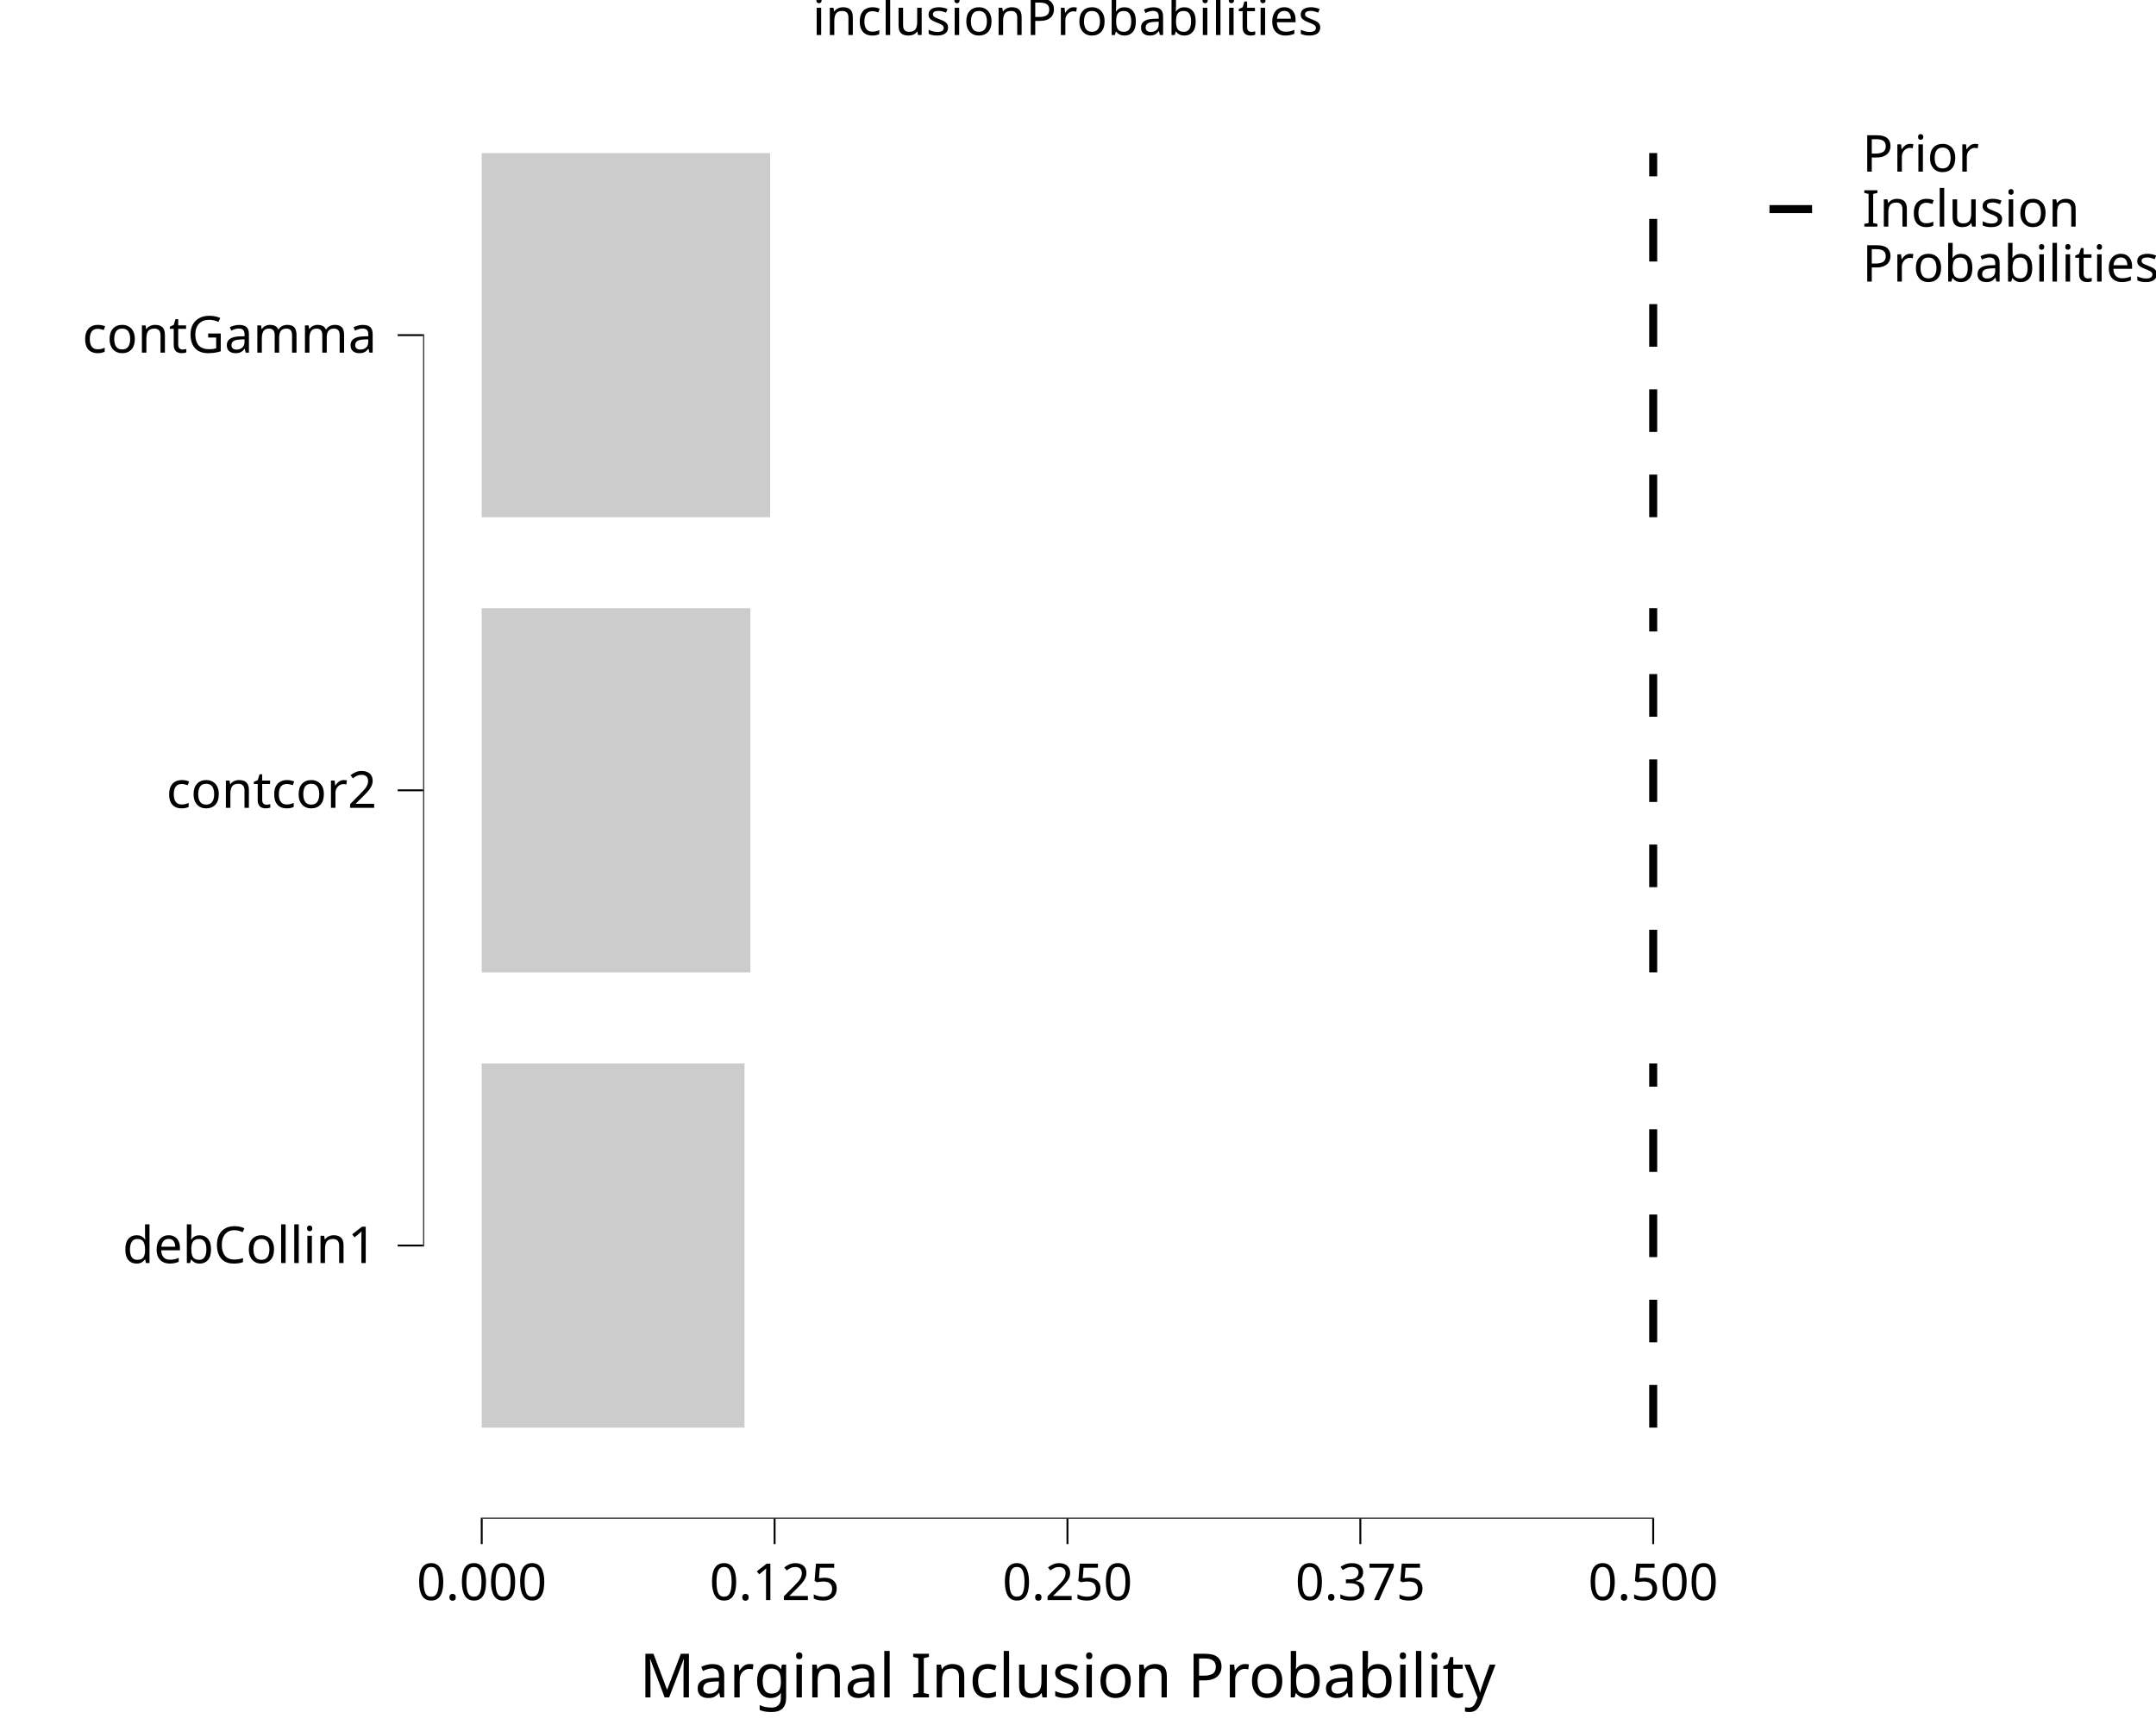
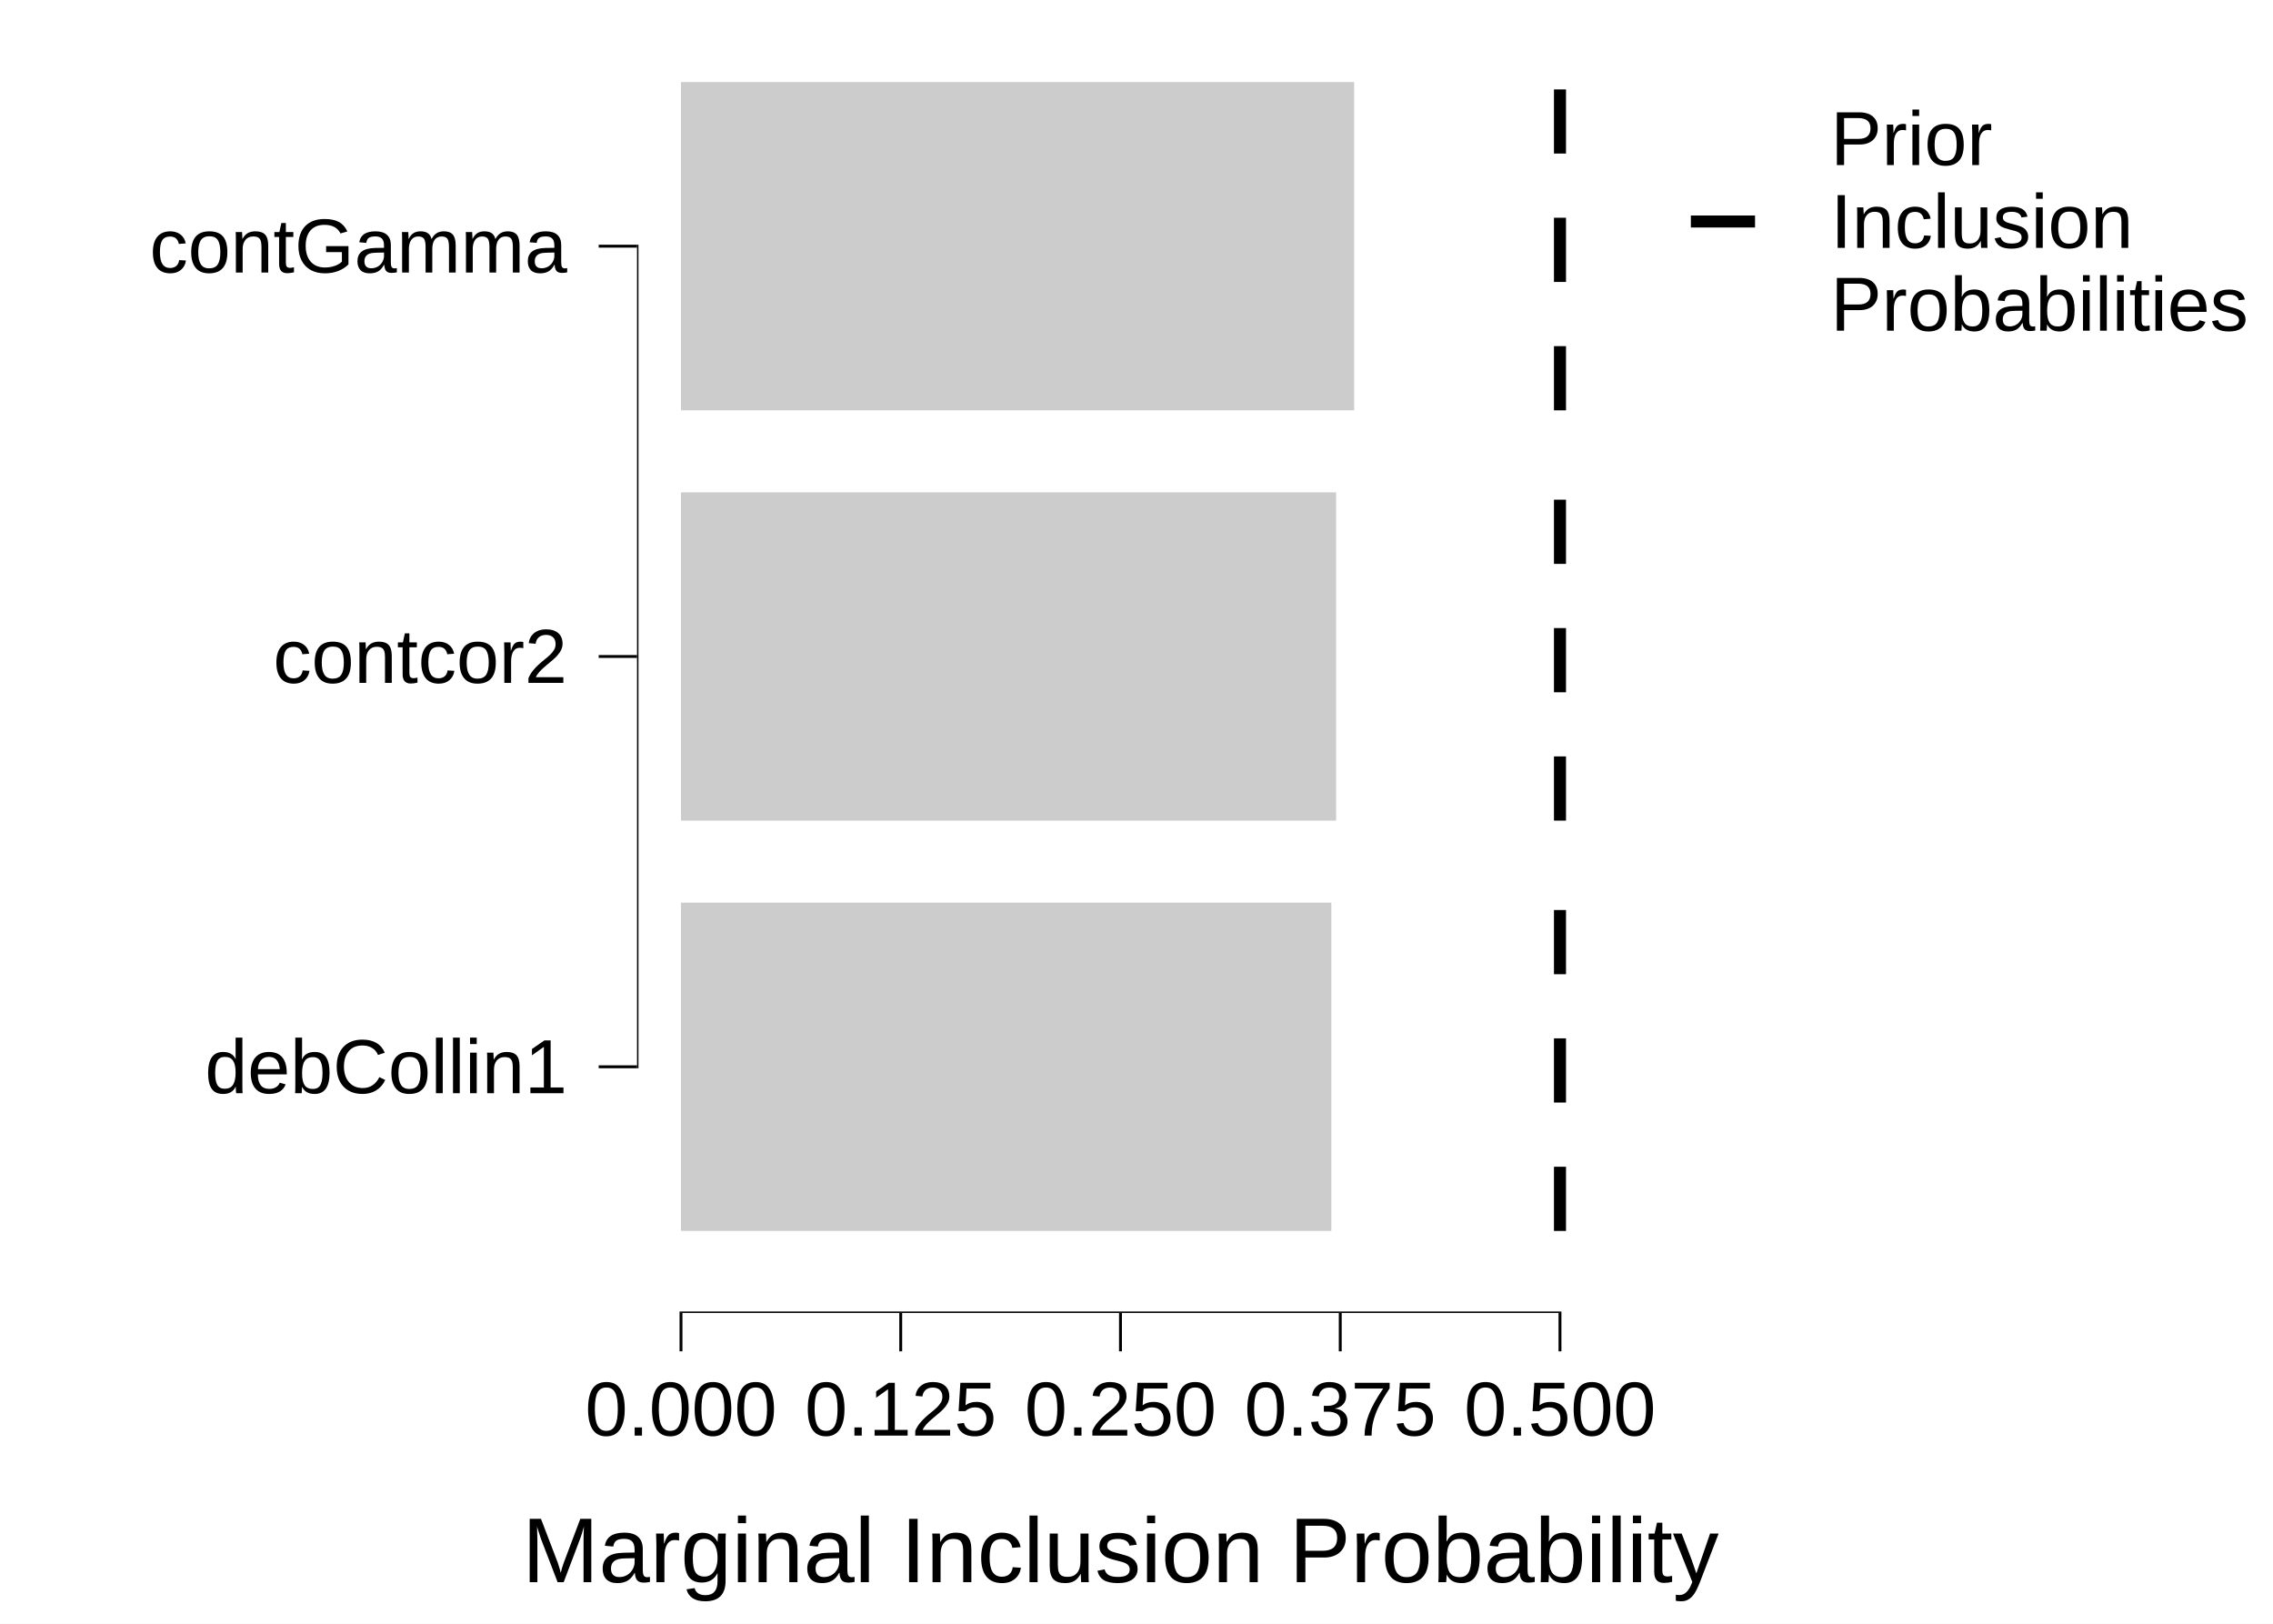
- <svg xmlns="http://www.w3.org/2000/svg" class="svglite" data-engine-version="2.0" width="720.00pt" height="576.00pt" viewBox="0 0 720.00 576.00">
-   <defs>
-     <style type="text/css">
+ <svg xmlns="http://www.w3.org/2000/svg" width="504.00pt" height="360.00pt" viewBox="0 0 504.00 360.00">
+   <g class="svglite">
+     <defs>
+       <style type="text/css">
    .svglite line, .svglite polyline, .svglite polygon, .svglite path, .svglite rect, .svglite circle {
      fill: none;
      stroke: #000000;
      stroke-linecap: round;
      stroke-linejoin: round;
      stroke-miterlimit: 10.00;
    }
+     .svglite text {
+       white-space: pre;
+     }
+     .svglite g.glyphgroup path {
+       fill: inherit;
+       stroke: none;
+     }
  </style>
-   </defs>
-   <rect width="100%" height="100%" style="stroke: none; fill: #FFFFFF;" />
-   <defs>
-     <clipPath id="cpMC4wMHw3MjAuMDB8MC4wMHw1NzYuMDA=">
-       <rect x="0.00" y="0.00" width="720.00" height="576.00" />
-     </clipPath>
-   </defs>
-   <g clip-path="url(#cpMC4wMHw3MjAuMDB8MC4wMHw1NzYuMDA=)">
-     <rect x="0.00" y="0.00" width="720.00" height="576.00" style="stroke-width: 10.67; stroke: none;" />
-   </g>
-   <defs>
-     <clipPath id="cpMTQxLjMxfDU3MS42NXwyMC43MXw1MDcuMDk=">
-       <rect x="141.31" y="20.71" width="430.34" height="486.39" />
-     </clipPath>
-   </defs>
-   <g clip-path="url(#cpMTQxLjMxfDU3MS42NXwyMC43MXw1MDcuMDk=)">
-     <rect x="141.31" y="20.71" width="430.34" height="486.39" style="stroke-width: 10.67; stroke: none;" />
-     <rect x="160.87" y="355.10" width="87.76" height="121.60" style="stroke-width: 1.07; stroke: none; stroke-linecap: butt; stroke-linejoin: miter; fill: #CCCCCC;" />
-     <rect x="160.87" y="203.10" width="89.73" height="121.60" style="stroke-width: 1.07; stroke: none; stroke-linecap: butt; stroke-linejoin: miter; fill: #CCCCCC;" />
-     <rect x="160.87" y="51.11" width="96.33" height="121.60" style="stroke-width: 1.07; stroke: none; stroke-linecap: butt; stroke-linejoin: miter; fill: #CCCCCC;" />
-     <polyline points="552.09,324.70 552.09,203.10 " style="stroke-width: 2.67; stroke-dasharray: 14.23,14.23; stroke-linecap: butt;" />
-     <polyline points="552.09,172.70 552.09,51.11 " style="stroke-width: 2.67; stroke-dasharray: 14.23,14.23; stroke-linecap: butt;" />
-     <polyline points="552.09,476.69 552.09,355.10 " style="stroke-width: 2.67; stroke-dasharray: 14.23,14.23; stroke-linecap: butt;" />
-     <line x1="160.55" y1="507.09" x2="552.41" y2="507.09" style="stroke-width: 0.64; stroke-linecap: butt;" />
-     <line x1="141.31" y1="416.22" x2="141.31" y2="111.59" style="stroke-width: 0.64; stroke-linecap: butt;" />
-     <rect x="141.31" y="20.71" width="430.34" height="486.39" style="stroke-width: 0.00; stroke: none;" />
-   </g>
-   <g clip-path="url(#cpMC4wMHw3MjAuMDB8MC4wMHw1NzYuMDA=)">
-     <polyline points="141.31,507.09 141.31,20.71 " style="stroke-width: 0.00; stroke: none; stroke-linecap: butt;" />
-     <text x="125.83" y="421.75" text-anchor="end" style="font-size: 17.00px; font-family: sans;" textLength="80.34px" lengthAdjust="spacingAndGlyphs">debCollin1</text>
-     <text x="125.83" y="269.75" text-anchor="end" style="font-size: 17.00px; font-family: sans;" textLength="65.22px" lengthAdjust="spacingAndGlyphs">contcor2</text>
-     <text x="125.83" y="117.76" text-anchor="end" style="font-size: 17.00px; font-family: sans;" textLength="92.62px" lengthAdjust="spacingAndGlyphs">contGamma</text>
-     <polyline points="132.81,415.90 141.31,415.90 " style="stroke-width: 0.64; stroke-linecap: butt;" />
-     <polyline points="132.81,263.90 141.31,263.90 " style="stroke-width: 0.64; stroke-linecap: butt;" />
-     <polyline points="132.81,111.91 141.31,111.91 " style="stroke-width: 0.64; stroke-linecap: butt;" />
-     <polyline points="141.31,507.09 571.65,507.09 " style="stroke-width: 0.00; stroke: none; stroke-linecap: butt;" />
-     <polyline points="160.87,515.60 160.87,507.09 " style="stroke-width: 0.64; stroke-linecap: butt;" />
-     <polyline points="258.68,515.60 258.68,507.09 " style="stroke-width: 0.64; stroke-linecap: butt;" />
-     <polyline points="356.48,515.60 356.48,507.09 " style="stroke-width: 0.64; stroke-linecap: butt;" />
-     <polyline points="454.29,515.60 454.29,507.09 " style="stroke-width: 0.64; stroke-linecap: butt;" />
-     <polyline points="552.09,515.60 552.09,507.09 " style="stroke-width: 0.64; stroke-linecap: butt;" />
-     <text x="160.87" y="534.27" text-anchor="middle" style="font-size: 17.00px; font-family: sans;" textLength="42.54px" lengthAdjust="spacingAndGlyphs">0.000</text>
-     <text x="258.68" y="534.27" text-anchor="middle" style="font-size: 17.00px; font-family: sans;" textLength="42.54px" lengthAdjust="spacingAndGlyphs">0.125</text>
-     <text x="356.48" y="534.27" text-anchor="middle" style="font-size: 17.00px; font-family: sans;" textLength="42.54px" lengthAdjust="spacingAndGlyphs">0.250</text>
-     <text x="454.29" y="534.27" text-anchor="middle" style="font-size: 17.00px; font-family: sans;" textLength="42.54px" lengthAdjust="spacingAndGlyphs">0.375</text>
-     <text x="552.09" y="534.27" text-anchor="middle" style="font-size: 17.00px; font-family: sans;" textLength="42.54px" lengthAdjust="spacingAndGlyphs">0.500</text>
-     <text x="356.48" y="566.78" text-anchor="middle" style="font-size: 20.40px; font-family: sans;" textLength="265.35px" lengthAdjust="spacingAndGlyphs">Marginal Inclusion Probability</text>
-     <rect x="582.61" y="20.71" width="137.39" height="80.57" style="stroke-width: 0.75; stroke: none;" />
-     <rect x="582.61" y="20.71" width="137.39" height="80.57" style="stroke-width: 10.67; stroke: none;" />
-     <rect x="588.09" y="43.85" width="28.35" height="51.95" style="stroke-width: 10.67; stroke: none;" />
-     <line x1="590.92" y1="69.82" x2="613.60" y2="69.82" style="stroke-width: 2.67; stroke-dasharray: 14.23,14.23; stroke-linecap: butt;" />
-     <text x="621.91" y="57.31" style="font-size: 17.00px; font-family: sans;" textLength="35.89px" lengthAdjust="spacingAndGlyphs">Prior</text>
-     <text x="621.91" y="75.67" style="font-size: 17.00px; font-family: sans;" textLength="67.11px" lengthAdjust="spacingAndGlyphs">Inclusion</text>
-     <text x="621.91" y="94.03" style="font-size: 17.00px; font-family: sans;" textLength="92.61px" lengthAdjust="spacingAndGlyphs">Probabilities</text>
-     <text x="356.48" y="11.70" text-anchor="middle" style="font-size: 17.00px; font-family: sans;" textLength="158.76px" lengthAdjust="spacingAndGlyphs">inclusionProbabilities</text>
+     </defs>
+     <rect width="100%" height="100%" style="stroke: none; fill: #FFFFFF;" />
+     <defs>
+       <clipPath id="cpMC4wMHw1MDQuMDB8MC4wMHwzNjAuMDA=">
+         <rect x="0.00" y="0.00" width="504.00" height="360.00" />
+       </clipPath>
+     </defs>
+     <g clip-path="url(#cpMC4wMHw1MDQuMDB8MC4wMHwzNjAuMDA=)">
+       <rect x="0.00" y="0.00" width="504.00" height="360.00" style="stroke-width: 10.67; stroke: none;" />
+     </g>
+     <defs>
+       <clipPath id="cpMTQxLjI1fDM1NS42NXwwLjAwfDI5MS4xMA==">
+         <rect x="141.25" y="0.00" width="214.40" height="291.10" />
+       </clipPath>
+     </defs>
+     <g clip-path="url(#cpMTQxLjI1fDM1NS42NXwwLjAwfDI5MS4xMA==)">
+       <rect x="141.25" y="0.00" width="214.40" height="291.10" style="stroke-width: 10.67; stroke: none;" />
+       <rect x="151.00" y="200.13" width="144.20" height="72.78" style="stroke-width: 1.07; stroke: none; stroke-linecap: butt; stroke-linejoin: miter; fill: #CCCCCC;" />
+       <rect x="151.00" y="109.16" width="145.26" height="72.78" style="stroke-width: 1.07; stroke: none; stroke-linecap: butt; stroke-linejoin: miter; fill: #CCCCCC;" />
+       <rect x="151.00" y="18.19" width="149.26" height="72.78" style="stroke-width: 1.07; stroke: none; stroke-linecap: butt; stroke-linejoin: miter; fill: #CCCCCC;" />
+       <polyline points="345.90,181.94 345.90,109.16 " style="stroke-width: 2.67; stroke-dasharray: 14.23,14.23; stroke-linecap: butt;" />
+       <polyline points="345.90,90.97 345.90,18.19 " style="stroke-width: 2.67; stroke-dasharray: 14.23,14.23; stroke-linecap: butt;" />
+       <polyline points="345.90,272.91 345.90,200.13 " style="stroke-width: 2.67; stroke-dasharray: 14.23,14.23; stroke-linecap: butt;" />
+       <line x1="150.68" y1="291.10" x2="346.22" y2="291.10" style="stroke-width: 0.64; stroke-linecap: butt;" />
+       <line x1="141.25" y1="236.84" x2="141.25" y2="54.26" style="stroke-width: 0.64; stroke-linecap: butt;" />
+       <rect x="141.25" y="0.00" width="214.40" height="291.10" style="stroke-width: 0.00; stroke: none;" />
+     </g>
+     <g clip-path="url(#cpMC4wMHw1MDQuMDB8MC4wMHwzNjAuMDA=)">
+       <polyline points="141.25,291.10 141.25,0.00 " style="stroke-width: 0.00; stroke: none; stroke-linecap: butt;" />
+       <text x="125.77" y="242.37" text-anchor="end" style="font-size: 17.00px; font-family: &quot;Arimo&quot;;" textLength="80.34px" lengthAdjust="spacingAndGlyphs">debCollin1</text>
+       <text x="125.77" y="151.40" text-anchor="end" style="font-size: 17.00px; font-family: &quot;Arimo&quot;;" textLength="65.19px" lengthAdjust="spacingAndGlyphs">contcor2</text>
+       <text x="125.77" y="60.43" text-anchor="end" style="font-size: 17.00px; font-family: &quot;Arimo&quot;;" textLength="92.56px" lengthAdjust="spacingAndGlyphs">contGamma</text>
+       <polyline points="132.75,236.52 141.25,236.52 " style="stroke-width: 0.64; stroke-linecap: butt;" />
+       <polyline points="132.75,145.55 141.25,145.55 " style="stroke-width: 0.64; stroke-linecap: butt;" />
+       <polyline points="132.75,54.58 141.25,54.58 " style="stroke-width: 0.64; stroke-linecap: butt;" />
+       <polyline points="141.25,291.10 355.65,291.10 " style="stroke-width: 0.00; stroke: none; stroke-linecap: butt;" />
+       <polyline points="151.00,299.61 151.00,291.10 " style="stroke-width: 0.64; stroke-linecap: butt;" />
+       <polyline points="199.72,299.61 199.72,291.10 " style="stroke-width: 0.64; stroke-linecap: butt;" />
+       <polyline points="248.45,299.61 248.45,291.10 " style="stroke-width: 0.64; stroke-linecap: butt;" />
+       <polyline points="297.18,299.61 297.18,291.10 " style="stroke-width: 0.64; stroke-linecap: butt;" />
+       <polyline points="345.90,299.61 345.90,291.10 " style="stroke-width: 0.64; stroke-linecap: butt;" />
+       <text x="151.00" y="318.28" text-anchor="middle" style="font-size: 17.00px; font-family: &quot;Arimo&quot;;" textLength="42.53px" lengthAdjust="spacingAndGlyphs">0.000</text>
+       <text x="199.72" y="318.28" text-anchor="middle" style="font-size: 17.00px; font-family: &quot;Arimo&quot;;" textLength="42.53px" lengthAdjust="spacingAndGlyphs">0.125</text>
+       <text x="248.45" y="318.28" text-anchor="middle" style="font-size: 17.00px; font-family: &quot;Arimo&quot;;" textLength="42.53px" lengthAdjust="spacingAndGlyphs">0.250</text>
+       <text x="297.18" y="318.28" text-anchor="middle" style="font-size: 17.00px; font-family: &quot;Arimo&quot;;" textLength="42.53px" lengthAdjust="spacingAndGlyphs">0.375</text>
+       <text x="345.90" y="318.28" text-anchor="middle" style="font-size: 17.00px; font-family: &quot;Arimo&quot;;" textLength="42.53px" lengthAdjust="spacingAndGlyphs">0.500</text>
+       <text x="248.45" y="350.79" text-anchor="middle" style="font-size: 20.40px; font-family: &quot;Arimo&quot;;" textLength="265.31px" lengthAdjust="spacingAndGlyphs">Marginal Inclusion Probability</text>
+       <rect x="366.61" y="-0" width="137.39" height="80.56" style="stroke-width: 0.75; stroke: none;" />
+       <rect x="366.61" y="-0" width="137.39" height="80.56" style="stroke-width: 10.67; stroke: none;" />
+       <rect x="372.09" y="23.13" width="28.35" height="51.95" style="stroke-width: 10.67; stroke: none;" />
+       <line x1="374.92" y1="49.11" x2="397.60" y2="49.11" style="stroke-width: 2.67; stroke-dasharray: 14.23,14.23; stroke-linecap: butt;" />
+       <text x="405.91" y="36.60" style="font-size: 17.00px; font-family: &quot;Arimo&quot;;" textLength="35.89px" lengthAdjust="spacingAndGlyphs">Prior</text>
+       <text x="405.91" y="54.96" style="font-size: 17.00px; font-family: &quot;Arimo&quot;;" textLength="67.09px" lengthAdjust="spacingAndGlyphs">Inclusion</text>
+       <text x="405.91" y="73.32" style="font-size: 17.00px; font-family: &quot;Arimo&quot;;" textLength="92.61px" lengthAdjust="spacingAndGlyphs">Probabilities</text>
+     </g>
  </g>
</svg>
